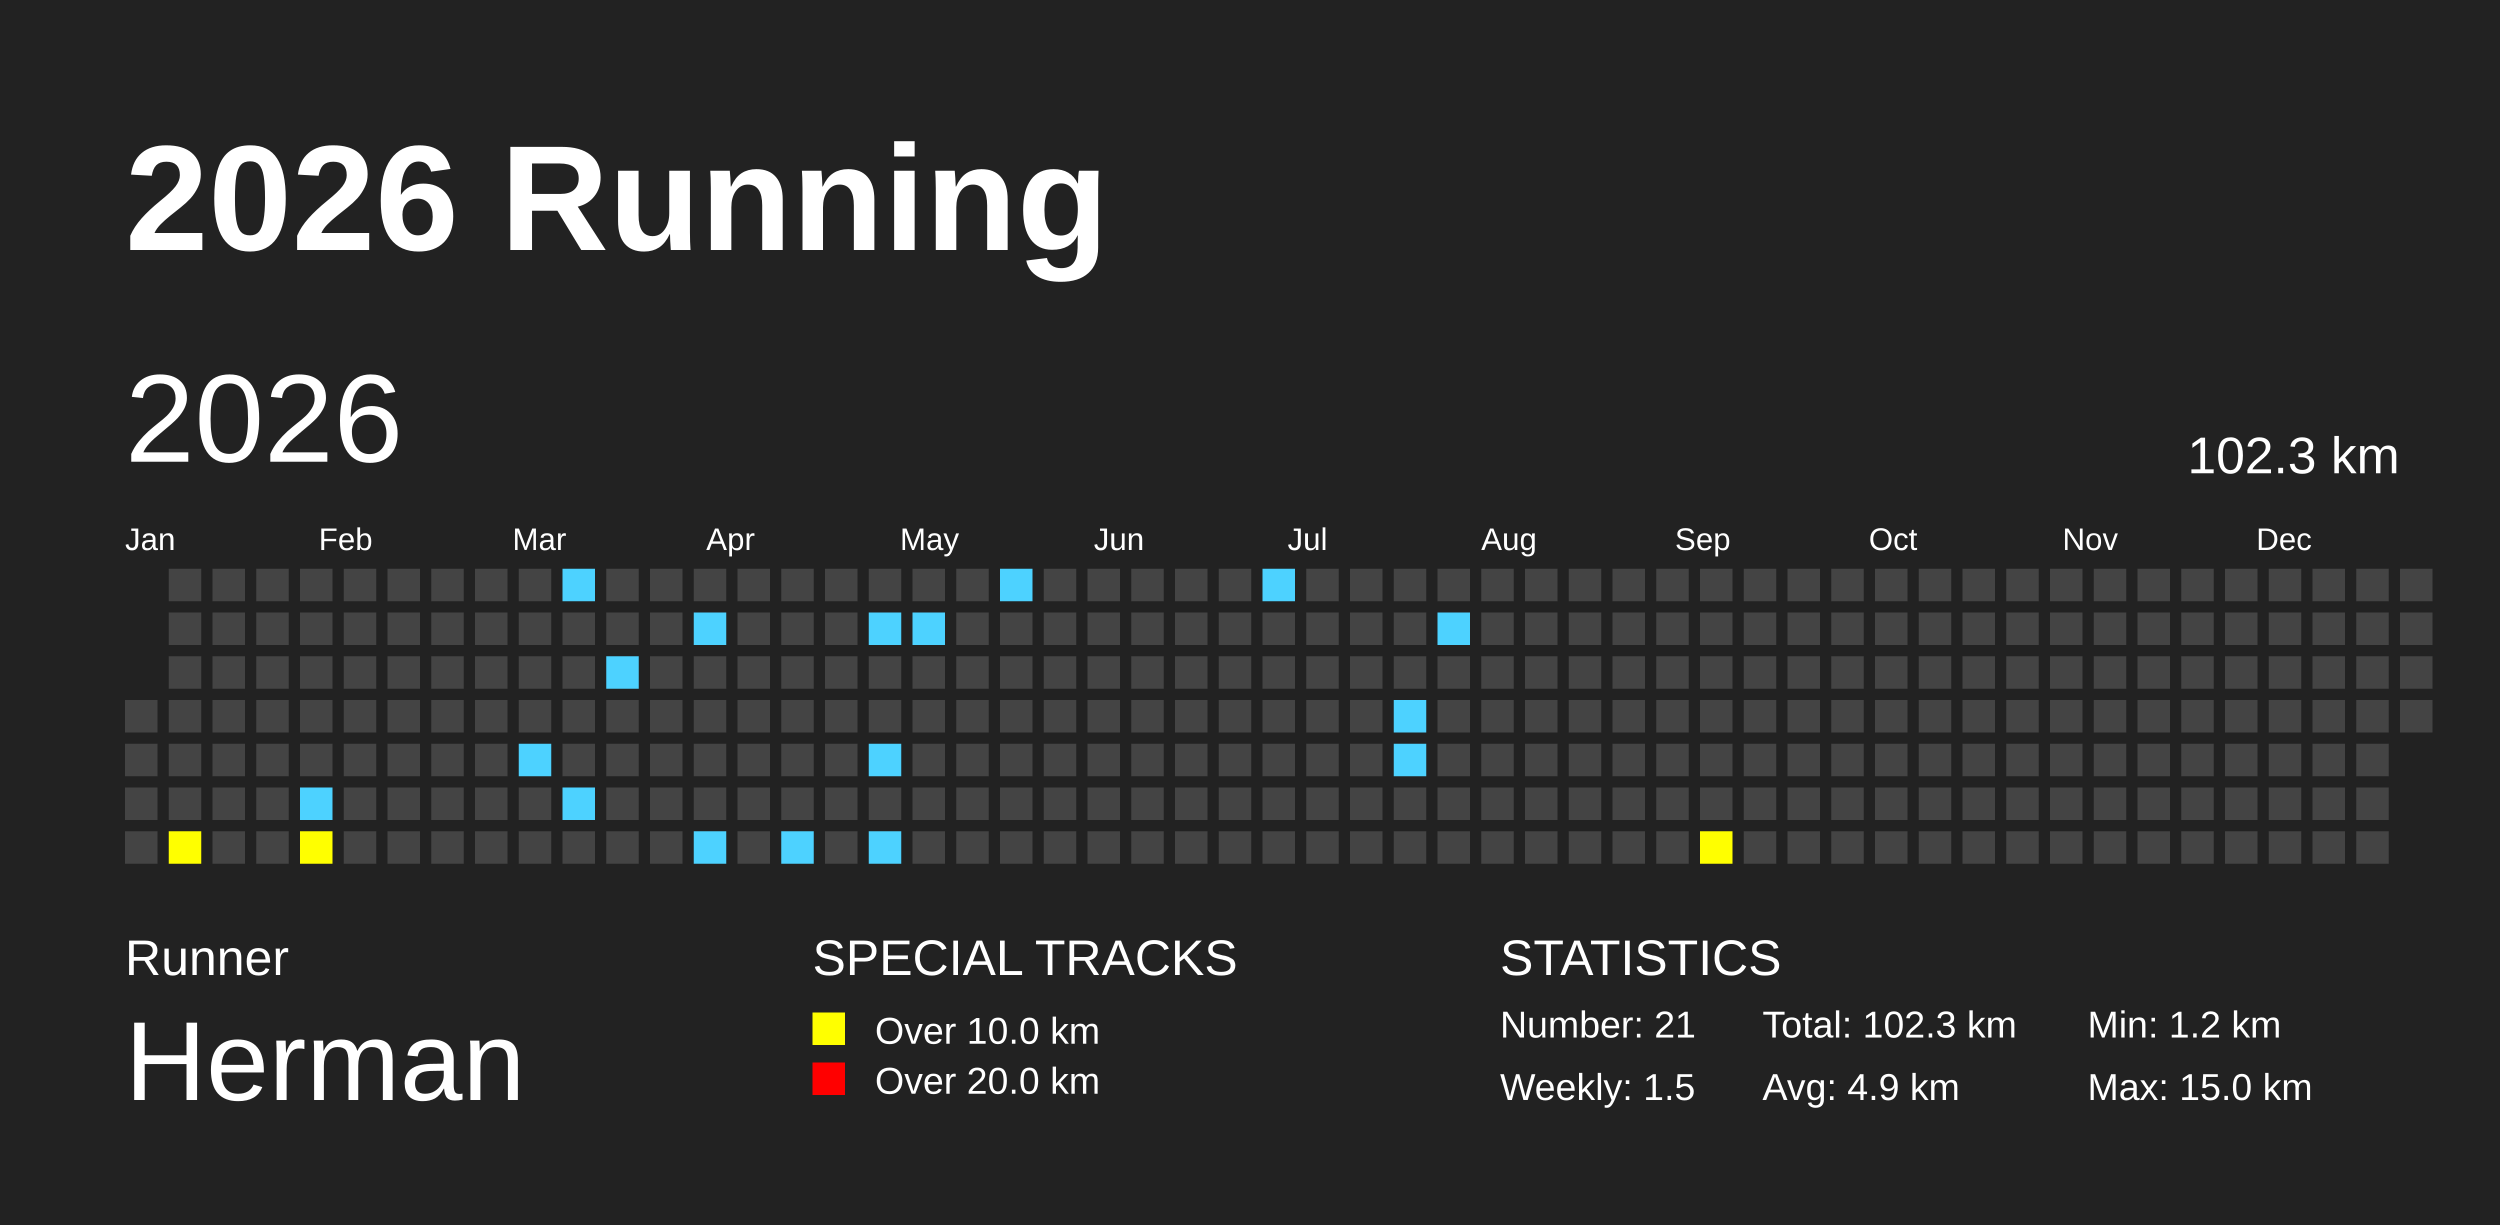
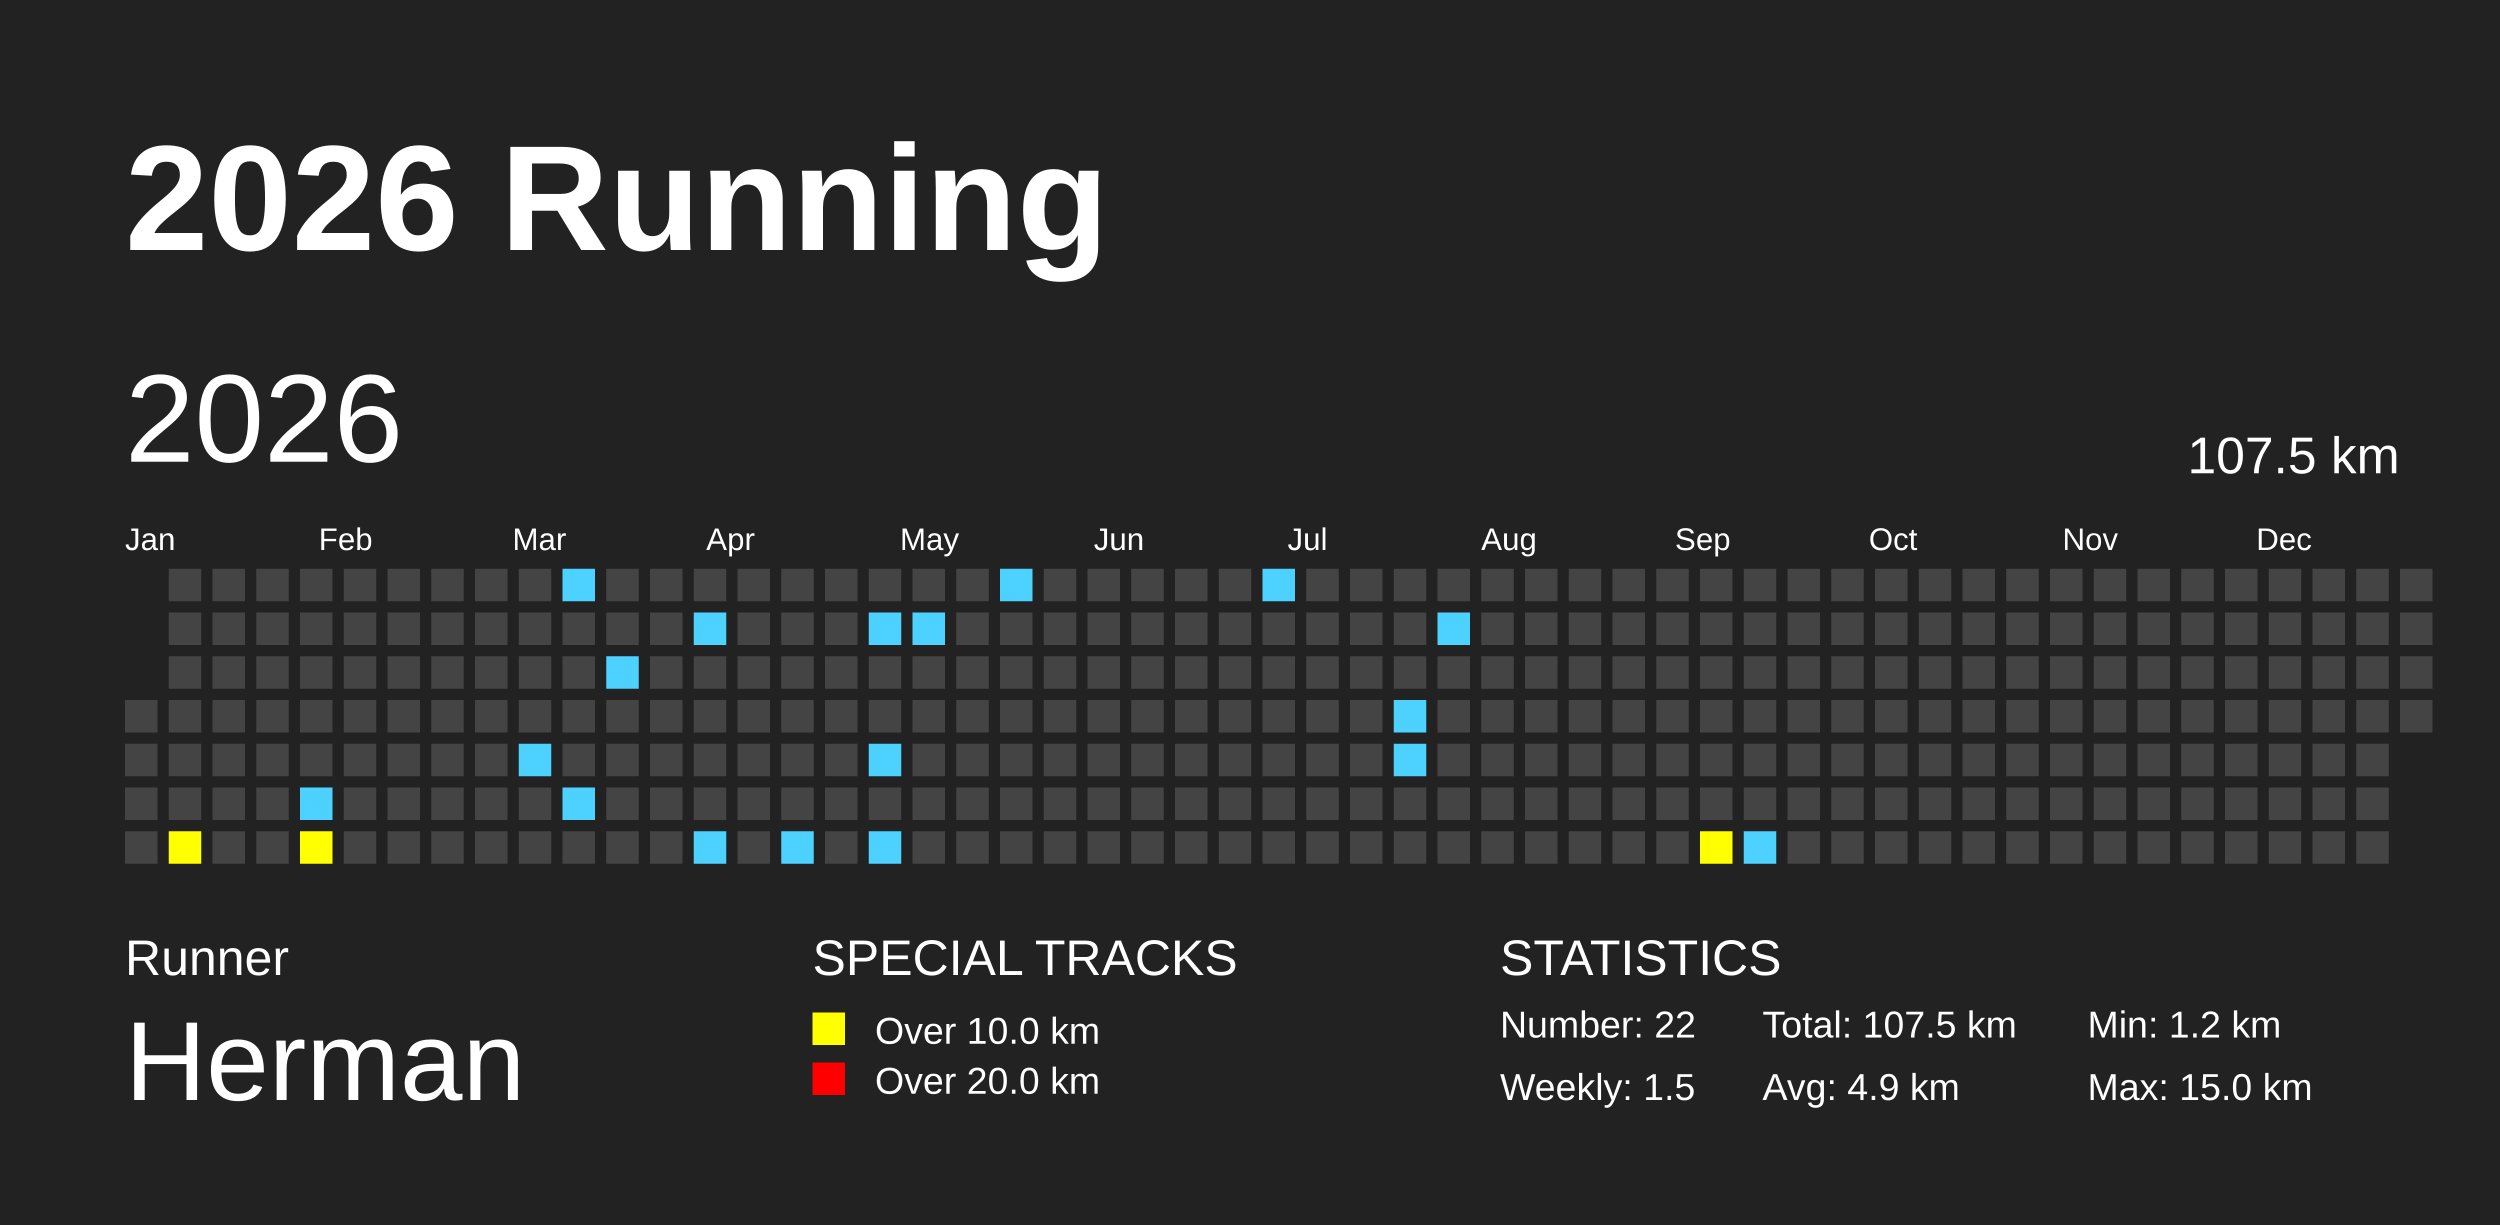
<svg xmlns="http://www.w3.org/2000/svg" baseProfile="full" height="98mm" version="1.1" viewBox="0,0,200,98" width="200mm">
  <defs />
  <rect fill="#222222" height="98" width="200" x="0" y="0" />
  <text fill="#FFFFFF" style="font-size:12px; font-family:Arial; font-weight:bold;" x="10" y="20">2026 Running</text>
  <text fill="#FFFFFF" style="font-size:4px; font-family:Arial" x="10" y="78">Runner</text>
  <text fill="#FFFFFF" style="font-size:9px; font-family:Arial" x="10" y="88">Herman</text>
  <text fill="#FFFFFF" style="font-size:4px; font-family:Arial" x="65" y="78">SPECIAL TRACKS</text>
  <rect fill="yellow" height="2.6" width="2.6" x="65" y="81" />
  <text fill="#FFFFFF" style="font-size:3px; font-family:Arial" x="70" y="83.5">Over 10.0 km</text>
  <rect fill="red" height="2.6" width="2.6" x="65" y="85" />
  <text fill="#FFFFFF" style="font-size:3px; font-family:Arial" x="70" y="87.5">Over 20.0 km</text>
  <text fill="#FFFFFF" style="font-size:4px; font-family:Arial" x="120" y="78">STATISTICS</text>
-   <text fill="#FFFFFF" style="font-size:3px; font-family:Arial" x="120" y="83">Number: 21</text>
+   <text fill="#FFFFFF" style="font-size:3px; font-family:Arial" x="120" y="83">Number: 22</text>
  <text fill="#FFFFFF" style="font-size:3px; font-family:Arial" x="120" y="88">Weekly: 1.5</text>
-   <text fill="#FFFFFF" style="font-size:3px; font-family:Arial" x="141" y="83">Total: 102.3 km</text>
+   <text fill="#FFFFFF" style="font-size:3px; font-family:Arial" x="141" y="83">Total: 107.5 km</text>
  <text fill="#FFFFFF" style="font-size:3px; font-family:Arial" x="141" y="88">Avg: 4.9 km</text>
  <text fill="#FFFFFF" style="font-size:3px; font-family:Arial" x="167" y="83">Min: 1.2 km</text>
  <text fill="#FFFFFF" style="font-size:3px; font-family:Arial" x="167" y="88">Max: 15.0 km</text>
  <text dominant-baseline="hanging" fill="#FFFFFF" style="font-size:10.0px; font-family:Arial;" x="10" y="30">2026</text>
-   <text dominant-baseline="hanging" fill="#FFFFFF" style="font-size:4.125px; font-family:Arial;" x="175" y="35">102.3 km</text>
+   <text dominant-baseline="hanging" fill="#FFFFFF" style="font-size:4.125px; font-family:Arial;" x="175" y="35">107.5 km</text>
  <text fill="#FFFFFF" style="font-size:2.5px; font-family:Arial" x="10.0" y="44">Jan</text>
  <text fill="#FFFFFF" style="font-size:2.5px; font-family:Arial" x="25.5" y="44">Feb</text>
  <text fill="#FFFFFF" style="font-size:2.5px; font-family:Arial" x="41.0" y="44">Mar</text>
  <text fill="#FFFFFF" style="font-size:2.5px; font-family:Arial" x="56.5" y="44">Apr</text>
  <text fill="#FFFFFF" style="font-size:2.5px; font-family:Arial" x="72.0" y="44">May</text>
  <text fill="#FFFFFF" style="font-size:2.5px; font-family:Arial" x="87.5" y="44">Jun</text>
  <text fill="#FFFFFF" style="font-size:2.5px; font-family:Arial" x="103.0" y="44">Jul</text>
  <text fill="#FFFFFF" style="font-size:2.5px; font-family:Arial" x="118.5" y="44">Aug</text>
  <text fill="#FFFFFF" style="font-size:2.5px; font-family:Arial" x="134.0" y="44">Sep</text>
  <text fill="#FFFFFF" style="font-size:2.5px; font-family:Arial" x="149.5" y="44">Oct</text>
  <text fill="#FFFFFF" style="font-size:2.5px; font-family:Arial" x="165.0" y="44">Nov</text>
  <text fill="#FFFFFF" style="font-size:2.5px; font-family:Arial" x="180.5" y="44">Dec</text>
  <rect fill="#444444" height="2.6" width="2.6" x="10.0" y="56.0" />
  <rect fill="#444444" height="2.6" width="2.6" x="10.0" y="59.5" />
  <rect fill="#444444" height="2.6" width="2.6" x="10.0" y="63.0" />
  <rect fill="#444444" height="2.6" width="2.6" x="10.0" y="66.5" />
  <rect fill="#444444" height="2.6" width="2.6" x="13.5" y="45.5" />
  <rect fill="#444444" height="2.6" width="2.6" x="13.5" y="49.0" />
  <rect fill="#444444" height="2.6" width="2.6" x="13.5" y="52.5" />
  <rect fill="#444444" height="2.6" width="2.6" x="13.5" y="56.0" />
  <rect fill="#444444" height="2.6" width="2.6" x="13.5" y="59.5" />
  <rect fill="#444444" height="2.6" width="2.6" x="13.5" y="63.0" />
  <rect fill="yellow" height="2.6" width="2.6" x="13.5" y="66.5" />
  <rect fill="#444444" height="2.6" width="2.6" x="17.0" y="45.5" />
  <rect fill="#444444" height="2.6" width="2.6" x="17.0" y="49.0" />
  <rect fill="#444444" height="2.6" width="2.6" x="17.0" y="52.5" />
  <rect fill="#444444" height="2.6" width="2.6" x="17.0" y="56.0" />
  <rect fill="#444444" height="2.6" width="2.6" x="17.0" y="59.5" />
  <rect fill="#444444" height="2.6" width="2.6" x="17.0" y="63.0" />
  <rect fill="#444444" height="2.6" width="2.6" x="17.0" y="66.5" />
  <rect fill="#444444" height="2.6" width="2.6" x="20.5" y="45.5" />
  <rect fill="#444444" height="2.6" width="2.6" x="20.5" y="49.0" />
  <rect fill="#444444" height="2.6" width="2.6" x="20.5" y="52.5" />
  <rect fill="#444444" height="2.6" width="2.6" x="20.5" y="56.0" />
  <rect fill="#444444" height="2.6" width="2.6" x="20.5" y="59.5" />
  <rect fill="#444444" height="2.6" width="2.6" x="20.5" y="63.0" />
  <rect fill="#444444" height="2.6" width="2.6" x="20.5" y="66.5" />
  <rect fill="#444444" height="2.6" width="2.6" x="24.0" y="45.5" />
  <rect fill="#444444" height="2.6" width="2.6" x="24.0" y="49.0" />
  <rect fill="#444444" height="2.6" width="2.6" x="24.0" y="52.5" />
  <rect fill="#444444" height="2.6" width="2.6" x="24.0" y="56.0" />
  <rect fill="#444444" height="2.6" width="2.6" x="24.0" y="59.5" />
  <rect fill="#4DD2FF" height="2.6" width="2.6" x="24.0" y="63.0" />
  <rect fill="yellow" height="2.6" width="2.6" x="24.0" y="66.5" />
  <rect fill="#444444" height="2.6" width="2.6" x="27.5" y="45.5" />
  <rect fill="#444444" height="2.6" width="2.6" x="27.5" y="49.0" />
  <rect fill="#444444" height="2.6" width="2.6" x="27.5" y="52.5" />
  <rect fill="#444444" height="2.6" width="2.6" x="27.5" y="56.0" />
  <rect fill="#444444" height="2.6" width="2.6" x="27.5" y="59.5" />
  <rect fill="#444444" height="2.6" width="2.6" x="27.5" y="63.0" />
  <rect fill="#444444" height="2.6" width="2.6" x="27.5" y="66.5" />
  <rect fill="#444444" height="2.6" width="2.6" x="31.0" y="45.5" />
  <rect fill="#444444" height="2.6" width="2.6" x="31.0" y="49.0" />
  <rect fill="#444444" height="2.6" width="2.6" x="31.0" y="52.5" />
  <rect fill="#444444" height="2.6" width="2.6" x="31.0" y="56.0" />
  <rect fill="#444444" height="2.6" width="2.6" x="31.0" y="59.5" />
  <rect fill="#444444" height="2.6" width="2.6" x="31.0" y="63.0" />
  <rect fill="#444444" height="2.6" width="2.6" x="31.0" y="66.5" />
  <rect fill="#444444" height="2.6" width="2.6" x="34.5" y="45.5" />
  <rect fill="#444444" height="2.6" width="2.6" x="34.5" y="49.0" />
  <rect fill="#444444" height="2.6" width="2.6" x="34.5" y="52.5" />
  <rect fill="#444444" height="2.6" width="2.6" x="34.5" y="56.0" />
  <rect fill="#444444" height="2.6" width="2.6" x="34.5" y="59.5" />
  <rect fill="#444444" height="2.6" width="2.6" x="34.5" y="63.0" />
  <rect fill="#444444" height="2.6" width="2.6" x="34.5" y="66.5" />
  <rect fill="#444444" height="2.6" width="2.6" x="38.0" y="45.5" />
  <rect fill="#444444" height="2.6" width="2.6" x="38.0" y="49.0" />
  <rect fill="#444444" height="2.6" width="2.6" x="38.0" y="52.5" />
  <rect fill="#444444" height="2.6" width="2.6" x="38.0" y="56.0" />
  <rect fill="#444444" height="2.6" width="2.6" x="38.0" y="59.5" />
  <rect fill="#444444" height="2.6" width="2.6" x="38.0" y="63.0" />
  <rect fill="#444444" height="2.6" width="2.6" x="38.0" y="66.5" />
  <rect fill="#444444" height="2.6" width="2.6" x="41.5" y="45.5" />
  <rect fill="#444444" height="2.6" width="2.6" x="41.5" y="49.0" />
  <rect fill="#444444" height="2.6" width="2.6" x="41.5" y="52.5" />
  <rect fill="#444444" height="2.6" width="2.6" x="41.5" y="56.0" />
  <rect fill="#4DD2FF" height="2.6" width="2.6" x="41.5" y="59.5" />
  <rect fill="#444444" height="2.6" width="2.6" x="41.5" y="63.0" />
  <rect fill="#444444" height="2.6" width="2.6" x="41.5" y="66.5" />
  <rect fill="#4DD2FF" height="2.6" width="2.6" x="45.0" y="45.5" />
  <rect fill="#444444" height="2.6" width="2.6" x="45.0" y="49.0" />
  <rect fill="#444444" height="2.6" width="2.6" x="45.0" y="52.5" />
  <rect fill="#444444" height="2.6" width="2.6" x="45.0" y="56.0" />
  <rect fill="#444444" height="2.6" width="2.6" x="45.0" y="59.5" />
  <rect fill="#4DD2FF" height="2.6" width="2.6" x="45.0" y="63.0" />
  <rect fill="#444444" height="2.6" width="2.6" x="45.0" y="66.5" />
  <rect fill="#444444" height="2.6" width="2.6" x="48.5" y="45.5" />
  <rect fill="#444444" height="2.6" width="2.6" x="48.5" y="49.0" />
  <rect fill="#4DD2FF" height="2.6" width="2.6" x="48.5" y="52.5" />
  <rect fill="#444444" height="2.6" width="2.6" x="48.5" y="56.0" />
  <rect fill="#444444" height="2.6" width="2.6" x="48.5" y="59.5" />
  <rect fill="#444444" height="2.6" width="2.6" x="48.5" y="63.0" />
  <rect fill="#444444" height="2.6" width="2.6" x="48.5" y="66.5" />
  <rect fill="#444444" height="2.6" width="2.6" x="52.0" y="45.5" />
  <rect fill="#444444" height="2.6" width="2.6" x="52.0" y="49.0" />
  <rect fill="#444444" height="2.6" width="2.6" x="52.0" y="52.5" />
  <rect fill="#444444" height="2.6" width="2.6" x="52.0" y="56.0" />
  <rect fill="#444444" height="2.6" width="2.6" x="52.0" y="59.5" />
  <rect fill="#444444" height="2.6" width="2.6" x="52.0" y="63.0" />
  <rect fill="#444444" height="2.6" width="2.6" x="52.0" y="66.5" />
  <rect fill="#444444" height="2.6" width="2.6" x="55.5" y="45.5" />
  <rect fill="#4DD2FF" height="2.6" width="2.6" x="55.5" y="49.0" />
  <rect fill="#444444" height="2.6" width="2.6" x="55.5" y="52.5" />
  <rect fill="#444444" height="2.6" width="2.6" x="55.5" y="56.0" />
  <rect fill="#444444" height="2.6" width="2.6" x="55.5" y="59.5" />
  <rect fill="#444444" height="2.6" width="2.6" x="55.5" y="63.0" />
  <rect fill="#4DD2FF" height="2.6" width="2.6" x="55.5" y="66.5" />
  <rect fill="#444444" height="2.6" width="2.6" x="59.0" y="45.5" />
  <rect fill="#444444" height="2.6" width="2.6" x="59.0" y="49.0" />
  <rect fill="#444444" height="2.6" width="2.6" x="59.0" y="52.5" />
  <rect fill="#444444" height="2.6" width="2.6" x="59.0" y="56.0" />
  <rect fill="#444444" height="2.6" width="2.6" x="59.0" y="59.5" />
  <rect fill="#444444" height="2.6" width="2.6" x="59.0" y="63.0" />
  <rect fill="#444444" height="2.6" width="2.6" x="59.0" y="66.5" />
  <rect fill="#444444" height="2.6" width="2.6" x="62.5" y="45.5" />
  <rect fill="#444444" height="2.6" width="2.6" x="62.5" y="49.0" />
  <rect fill="#444444" height="2.6" width="2.6" x="62.5" y="52.5" />
  <rect fill="#444444" height="2.6" width="2.6" x="62.5" y="56.0" />
  <rect fill="#444444" height="2.6" width="2.6" x="62.5" y="59.5" />
  <rect fill="#444444" height="2.6" width="2.6" x="62.5" y="63.0" />
  <rect fill="#4DD2FF" height="2.6" width="2.6" x="62.5" y="66.5" />
  <rect fill="#444444" height="2.6" width="2.6" x="66.0" y="45.5" />
  <rect fill="#444444" height="2.6" width="2.6" x="66.0" y="49.0" />
  <rect fill="#444444" height="2.6" width="2.6" x="66.0" y="52.5" />
  <rect fill="#444444" height="2.6" width="2.6" x="66.0" y="56.0" />
  <rect fill="#444444" height="2.6" width="2.6" x="66.0" y="59.5" />
  <rect fill="#444444" height="2.6" width="2.6" x="66.0" y="63.0" />
  <rect fill="#444444" height="2.6" width="2.6" x="66.0" y="66.5" />
  <rect fill="#444444" height="2.6" width="2.6" x="69.5" y="45.5" />
  <rect fill="#4DD2FF" height="2.6" width="2.6" x="69.5" y="49.0" />
  <rect fill="#444444" height="2.6" width="2.6" x="69.5" y="52.5" />
  <rect fill="#444444" height="2.6" width="2.6" x="69.5" y="56.0" />
  <rect fill="#4DD2FF" height="2.6" width="2.6" x="69.5" y="59.5" />
  <rect fill="#444444" height="2.6" width="2.6" x="69.5" y="63.0" />
  <rect fill="#4DD2FF" height="2.6" width="2.6" x="69.5" y="66.5" />
  <rect fill="#444444" height="2.6" width="2.6" x="73.0" y="45.5" />
  <rect fill="#4DD2FF" height="2.6" width="2.6" x="73.0" y="49.0" />
  <rect fill="#444444" height="2.6" width="2.6" x="73.0" y="52.5" />
  <rect fill="#444444" height="2.6" width="2.6" x="73.0" y="56.0" />
  <rect fill="#444444" height="2.6" width="2.6" x="73.0" y="59.5" />
  <rect fill="#444444" height="2.6" width="2.6" x="73.0" y="63.0" />
  <rect fill="#444444" height="2.6" width="2.6" x="73.0" y="66.5" />
  <rect fill="#444444" height="2.6" width="2.6" x="76.5" y="45.5" />
  <rect fill="#444444" height="2.6" width="2.6" x="76.5" y="49.0" />
  <rect fill="#444444" height="2.6" width="2.6" x="76.5" y="52.5" />
  <rect fill="#444444" height="2.6" width="2.6" x="76.5" y="56.0" />
  <rect fill="#444444" height="2.6" width="2.6" x="76.5" y="59.5" />
  <rect fill="#444444" height="2.6" width="2.6" x="76.5" y="63.0" />
  <rect fill="#444444" height="2.6" width="2.6" x="76.5" y="66.5" />
  <rect fill="#4DD2FF" height="2.6" width="2.6" x="80.0" y="45.5" />
  <rect fill="#444444" height="2.6" width="2.6" x="80.0" y="49.0" />
  <rect fill="#444444" height="2.6" width="2.6" x="80.0" y="52.5" />
  <rect fill="#444444" height="2.6" width="2.6" x="80.0" y="56.0" />
  <rect fill="#444444" height="2.6" width="2.6" x="80.0" y="59.5" />
  <rect fill="#444444" height="2.6" width="2.6" x="80.0" y="63.0" />
  <rect fill="#444444" height="2.6" width="2.6" x="80.0" y="66.5" />
  <rect fill="#444444" height="2.6" width="2.6" x="83.5" y="45.5" />
  <rect fill="#444444" height="2.6" width="2.6" x="83.5" y="49.0" />
  <rect fill="#444444" height="2.6" width="2.6" x="83.5" y="52.5" />
  <rect fill="#444444" height="2.6" width="2.6" x="83.5" y="56.0" />
  <rect fill="#444444" height="2.6" width="2.6" x="83.5" y="59.5" />
  <rect fill="#444444" height="2.6" width="2.6" x="83.5" y="63.0" />
  <rect fill="#444444" height="2.6" width="2.6" x="83.5" y="66.5" />
  <rect fill="#444444" height="2.6" width="2.6" x="87.0" y="45.5" />
  <rect fill="#444444" height="2.6" width="2.6" x="87.0" y="49.0" />
  <rect fill="#444444" height="2.6" width="2.6" x="87.0" y="52.5" />
  <rect fill="#444444" height="2.6" width="2.6" x="87.0" y="56.0" />
  <rect fill="#444444" height="2.6" width="2.6" x="87.0" y="59.5" />
  <rect fill="#444444" height="2.6" width="2.6" x="87.0" y="63.0" />
  <rect fill="#444444" height="2.6" width="2.6" x="87.0" y="66.5" />
  <rect fill="#444444" height="2.6" width="2.6" x="90.5" y="45.5" />
  <rect fill="#444444" height="2.6" width="2.6" x="90.5" y="49.0" />
  <rect fill="#444444" height="2.6" width="2.6" x="90.5" y="52.5" />
  <rect fill="#444444" height="2.6" width="2.6" x="90.5" y="56.0" />
  <rect fill="#444444" height="2.6" width="2.6" x="90.5" y="59.5" />
  <rect fill="#444444" height="2.6" width="2.6" x="90.5" y="63.0" />
  <rect fill="#444444" height="2.6" width="2.6" x="90.5" y="66.5" />
  <rect fill="#444444" height="2.6" width="2.6" x="94.0" y="45.5" />
  <rect fill="#444444" height="2.6" width="2.6" x="94.0" y="49.0" />
  <rect fill="#444444" height="2.6" width="2.6" x="94.0" y="52.5" />
  <rect fill="#444444" height="2.6" width="2.6" x="94.0" y="56.0" />
  <rect fill="#444444" height="2.6" width="2.6" x="94.0" y="59.5" />
  <rect fill="#444444" height="2.6" width="2.6" x="94.0" y="63.0" />
  <rect fill="#444444" height="2.6" width="2.6" x="94.0" y="66.5" />
  <rect fill="#444444" height="2.6" width="2.6" x="97.5" y="45.5" />
  <rect fill="#444444" height="2.6" width="2.6" x="97.5" y="49.0" />
  <rect fill="#444444" height="2.6" width="2.6" x="97.5" y="52.5" />
  <rect fill="#444444" height="2.6" width="2.6" x="97.5" y="56.0" />
  <rect fill="#444444" height="2.6" width="2.6" x="97.5" y="59.5" />
  <rect fill="#444444" height="2.6" width="2.6" x="97.5" y="63.0" />
  <rect fill="#444444" height="2.6" width="2.6" x="97.5" y="66.5" />
  <rect fill="#4DD2FF" height="2.6" width="2.6" x="101.0" y="45.5" />
  <rect fill="#444444" height="2.6" width="2.6" x="101.0" y="49.0" />
  <rect fill="#444444" height="2.6" width="2.6" x="101.0" y="52.5" />
  <rect fill="#444444" height="2.6" width="2.6" x="101.0" y="56.0" />
  <rect fill="#444444" height="2.6" width="2.6" x="101.0" y="59.5" />
  <rect fill="#444444" height="2.6" width="2.6" x="101.0" y="63.0" />
  <rect fill="#444444" height="2.6" width="2.6" x="101.0" y="66.5" />
  <rect fill="#444444" height="2.6" width="2.6" x="104.5" y="45.5" />
  <rect fill="#444444" height="2.6" width="2.6" x="104.5" y="49.0" />
  <rect fill="#444444" height="2.6" width="2.6" x="104.5" y="52.5" />
  <rect fill="#444444" height="2.6" width="2.6" x="104.5" y="56.0" />
  <rect fill="#444444" height="2.6" width="2.6" x="104.5" y="59.5" />
  <rect fill="#444444" height="2.6" width="2.6" x="104.5" y="63.0" />
  <rect fill="#444444" height="2.6" width="2.6" x="104.5" y="66.5" />
  <rect fill="#444444" height="2.6" width="2.6" x="108.0" y="45.5" />
  <rect fill="#444444" height="2.6" width="2.6" x="108.0" y="49.0" />
  <rect fill="#444444" height="2.6" width="2.6" x="108.0" y="52.5" />
  <rect fill="#444444" height="2.6" width="2.6" x="108.0" y="56.0" />
  <rect fill="#444444" height="2.6" width="2.6" x="108.0" y="59.5" />
  <rect fill="#444444" height="2.6" width="2.6" x="108.0" y="63.0" />
  <rect fill="#444444" height="2.6" width="2.6" x="108.0" y="66.5" />
  <rect fill="#444444" height="2.6" width="2.6" x="111.5" y="45.5" />
  <rect fill="#444444" height="2.6" width="2.6" x="111.5" y="49.0" />
  <rect fill="#444444" height="2.6" width="2.6" x="111.5" y="52.5" />
  <rect fill="#4DD2FF" height="2.6" width="2.6" x="111.5" y="56.0" />
  <rect fill="#4DD2FF" height="2.6" width="2.6" x="111.5" y="59.5" />
  <rect fill="#444444" height="2.6" width="2.6" x="111.5" y="63.0" />
  <rect fill="#444444" height="2.6" width="2.6" x="111.5" y="66.5" />
  <rect fill="#444444" height="2.6" width="2.6" x="115.0" y="45.5" />
  <rect fill="#4DD2FF" height="2.6" width="2.6" x="115.0" y="49.0" />
  <rect fill="#444444" height="2.6" width="2.6" x="115.0" y="52.5" />
  <rect fill="#444444" height="2.6" width="2.6" x="115.0" y="56.0" />
  <rect fill="#444444" height="2.6" width="2.6" x="115.0" y="59.5" />
  <rect fill="#444444" height="2.6" width="2.6" x="115.0" y="63.0" />
  <rect fill="#444444" height="2.6" width="2.6" x="115.0" y="66.5" />
  <rect fill="#444444" height="2.6" width="2.6" x="118.5" y="45.5" />
  <rect fill="#444444" height="2.6" width="2.6" x="118.5" y="49.0" />
  <rect fill="#444444" height="2.6" width="2.6" x="118.5" y="52.5" />
  <rect fill="#444444" height="2.6" width="2.6" x="118.5" y="56.0" />
  <rect fill="#444444" height="2.6" width="2.6" x="118.5" y="59.5" />
  <rect fill="#444444" height="2.6" width="2.6" x="118.5" y="63.0" />
  <rect fill="#444444" height="2.6" width="2.6" x="118.5" y="66.5" />
  <rect fill="#444444" height="2.6" width="2.6" x="122.0" y="45.5" />
  <rect fill="#444444" height="2.6" width="2.6" x="122.0" y="49.0" />
  <rect fill="#444444" height="2.6" width="2.6" x="122.0" y="52.5" />
  <rect fill="#444444" height="2.6" width="2.6" x="122.0" y="56.0" />
  <rect fill="#444444" height="2.6" width="2.6" x="122.0" y="59.5" />
  <rect fill="#444444" height="2.6" width="2.6" x="122.0" y="63.0" />
  <rect fill="#444444" height="2.6" width="2.6" x="122.0" y="66.5" />
  <rect fill="#444444" height="2.6" width="2.6" x="125.5" y="45.5" />
  <rect fill="#444444" height="2.6" width="2.6" x="125.5" y="49.0" />
  <rect fill="#444444" height="2.6" width="2.6" x="125.5" y="52.5" />
  <rect fill="#444444" height="2.6" width="2.6" x="125.5" y="56.0" />
  <rect fill="#444444" height="2.6" width="2.6" x="125.5" y="59.5" />
  <rect fill="#444444" height="2.6" width="2.6" x="125.5" y="63.0" />
  <rect fill="#444444" height="2.6" width="2.6" x="125.5" y="66.5" />
  <rect fill="#444444" height="2.6" width="2.6" x="129.0" y="45.5" />
  <rect fill="#444444" height="2.6" width="2.6" x="129.0" y="49.0" />
  <rect fill="#444444" height="2.6" width="2.6" x="129.0" y="52.5" />
  <rect fill="#444444" height="2.6" width="2.6" x="129.0" y="56.0" />
  <rect fill="#444444" height="2.6" width="2.6" x="129.0" y="59.5" />
  <rect fill="#444444" height="2.6" width="2.6" x="129.0" y="63.0" />
  <rect fill="#444444" height="2.6" width="2.6" x="129.0" y="66.5" />
  <rect fill="#444444" height="2.6" width="2.6" x="132.5" y="45.5" />
  <rect fill="#444444" height="2.6" width="2.6" x="132.5" y="49.0" />
  <rect fill="#444444" height="2.6" width="2.6" x="132.5" y="52.5" />
  <rect fill="#444444" height="2.6" width="2.6" x="132.5" y="56.0" />
  <rect fill="#444444" height="2.6" width="2.6" x="132.5" y="59.5" />
  <rect fill="#444444" height="2.6" width="2.6" x="132.5" y="63.0" />
  <rect fill="#444444" height="2.6" width="2.6" x="132.5" y="66.5" />
  <rect fill="#444444" height="2.6" width="2.6" x="136.0" y="45.5" />
  <rect fill="#444444" height="2.6" width="2.6" x="136.0" y="49.0" />
  <rect fill="#444444" height="2.6" width="2.6" x="136.0" y="52.5" />
  <rect fill="#444444" height="2.6" width="2.6" x="136.0" y="56.0" />
  <rect fill="#444444" height="2.6" width="2.6" x="136.0" y="59.5" />
  <rect fill="#444444" height="2.6" width="2.6" x="136.0" y="63.0" />
  <rect fill="yellow" height="2.6" width="2.6" x="136.0" y="66.5" />
  <rect fill="#444444" height="2.6" width="2.6" x="139.5" y="45.5" />
  <rect fill="#444444" height="2.6" width="2.6" x="139.5" y="49.0" />
  <rect fill="#444444" height="2.6" width="2.6" x="139.5" y="52.5" />
  <rect fill="#444444" height="2.6" width="2.6" x="139.5" y="56.0" />
  <rect fill="#444444" height="2.6" width="2.6" x="139.5" y="59.5" />
  <rect fill="#444444" height="2.6" width="2.6" x="139.5" y="63.0" />
-   <rect fill="#444444" height="2.6" width="2.6" x="139.5" y="66.5" />
+   <rect fill="#4DD2FF" height="2.6" width="2.6" x="139.5" y="66.5" />
  <rect fill="#444444" height="2.6" width="2.6" x="143.0" y="45.5" />
  <rect fill="#444444" height="2.6" width="2.6" x="143.0" y="49.0" />
  <rect fill="#444444" height="2.6" width="2.6" x="143.0" y="52.5" />
  <rect fill="#444444" height="2.6" width="2.6" x="143.0" y="56.0" />
  <rect fill="#444444" height="2.6" width="2.6" x="143.0" y="59.5" />
  <rect fill="#444444" height="2.6" width="2.6" x="143.0" y="63.0" />
  <rect fill="#444444" height="2.6" width="2.6" x="143.0" y="66.5" />
  <rect fill="#444444" height="2.6" width="2.6" x="146.5" y="45.5" />
  <rect fill="#444444" height="2.6" width="2.6" x="146.5" y="49.0" />
  <rect fill="#444444" height="2.6" width="2.6" x="146.5" y="52.5" />
  <rect fill="#444444" height="2.6" width="2.6" x="146.5" y="56.0" />
  <rect fill="#444444" height="2.6" width="2.6" x="146.5" y="59.5" />
  <rect fill="#444444" height="2.6" width="2.6" x="146.5" y="63.0" />
  <rect fill="#444444" height="2.6" width="2.6" x="146.5" y="66.5" />
  <rect fill="#444444" height="2.6" width="2.6" x="150.0" y="45.5" />
  <rect fill="#444444" height="2.6" width="2.6" x="150.0" y="49.0" />
  <rect fill="#444444" height="2.6" width="2.6" x="150.0" y="52.5" />
  <rect fill="#444444" height="2.6" width="2.6" x="150.0" y="56.0" />
  <rect fill="#444444" height="2.6" width="2.6" x="150.0" y="59.5" />
  <rect fill="#444444" height="2.6" width="2.6" x="150.0" y="63.0" />
  <rect fill="#444444" height="2.6" width="2.6" x="150.0" y="66.5" />
  <rect fill="#444444" height="2.6" width="2.6" x="153.5" y="45.5" />
  <rect fill="#444444" height="2.6" width="2.6" x="153.5" y="49.0" />
  <rect fill="#444444" height="2.6" width="2.6" x="153.5" y="52.5" />
  <rect fill="#444444" height="2.6" width="2.6" x="153.5" y="56.0" />
  <rect fill="#444444" height="2.6" width="2.6" x="153.5" y="59.5" />
  <rect fill="#444444" height="2.6" width="2.6" x="153.5" y="63.0" />
  <rect fill="#444444" height="2.6" width="2.6" x="153.5" y="66.5" />
  <rect fill="#444444" height="2.6" width="2.6" x="157.0" y="45.5" />
  <rect fill="#444444" height="2.6" width="2.6" x="157.0" y="49.0" />
  <rect fill="#444444" height="2.6" width="2.6" x="157.0" y="52.5" />
  <rect fill="#444444" height="2.6" width="2.6" x="157.0" y="56.0" />
  <rect fill="#444444" height="2.6" width="2.6" x="157.0" y="59.5" />
  <rect fill="#444444" height="2.6" width="2.6" x="157.0" y="63.0" />
  <rect fill="#444444" height="2.6" width="2.6" x="157.0" y="66.5" />
  <rect fill="#444444" height="2.6" width="2.6" x="160.5" y="45.5" />
  <rect fill="#444444" height="2.6" width="2.6" x="160.5" y="49.0" />
  <rect fill="#444444" height="2.6" width="2.6" x="160.5" y="52.5" />
  <rect fill="#444444" height="2.6" width="2.6" x="160.5" y="56.0" />
  <rect fill="#444444" height="2.6" width="2.6" x="160.5" y="59.5" />
  <rect fill="#444444" height="2.6" width="2.6" x="160.5" y="63.0" />
  <rect fill="#444444" height="2.6" width="2.6" x="160.5" y="66.5" />
  <rect fill="#444444" height="2.6" width="2.6" x="164.0" y="45.5" />
  <rect fill="#444444" height="2.6" width="2.6" x="164.0" y="49.0" />
  <rect fill="#444444" height="2.6" width="2.6" x="164.0" y="52.5" />
  <rect fill="#444444" height="2.6" width="2.6" x="164.0" y="56.0" />
  <rect fill="#444444" height="2.6" width="2.6" x="164.0" y="59.5" />
  <rect fill="#444444" height="2.6" width="2.6" x="164.0" y="63.0" />
  <rect fill="#444444" height="2.6" width="2.6" x="164.0" y="66.5" />
  <rect fill="#444444" height="2.6" width="2.6" x="167.5" y="45.5" />
  <rect fill="#444444" height="2.6" width="2.6" x="167.5" y="49.0" />
  <rect fill="#444444" height="2.6" width="2.6" x="167.5" y="52.5" />
  <rect fill="#444444" height="2.6" width="2.6" x="167.5" y="56.0" />
  <rect fill="#444444" height="2.6" width="2.6" x="167.5" y="59.5" />
  <rect fill="#444444" height="2.6" width="2.6" x="167.5" y="63.0" />
  <rect fill="#444444" height="2.6" width="2.6" x="167.5" y="66.5" />
  <rect fill="#444444" height="2.6" width="2.6" x="171.0" y="45.5" />
  <rect fill="#444444" height="2.6" width="2.6" x="171.0" y="49.0" />
  <rect fill="#444444" height="2.6" width="2.6" x="171.0" y="52.5" />
  <rect fill="#444444" height="2.6" width="2.6" x="171.0" y="56.0" />
  <rect fill="#444444" height="2.6" width="2.6" x="171.0" y="59.5" />
  <rect fill="#444444" height="2.6" width="2.6" x="171.0" y="63.0" />
  <rect fill="#444444" height="2.6" width="2.6" x="171.0" y="66.5" />
  <rect fill="#444444" height="2.6" width="2.6" x="174.5" y="45.5" />
  <rect fill="#444444" height="2.6" width="2.6" x="174.5" y="49.0" />
  <rect fill="#444444" height="2.6" width="2.6" x="174.5" y="52.5" />
  <rect fill="#444444" height="2.6" width="2.6" x="174.5" y="56.0" />
  <rect fill="#444444" height="2.6" width="2.6" x="174.5" y="59.5" />
  <rect fill="#444444" height="2.6" width="2.6" x="174.5" y="63.0" />
  <rect fill="#444444" height="2.6" width="2.6" x="174.5" y="66.5" />
  <rect fill="#444444" height="2.6" width="2.6" x="178.0" y="45.5" />
  <rect fill="#444444" height="2.6" width="2.6" x="178.0" y="49.0" />
  <rect fill="#444444" height="2.6" width="2.6" x="178.0" y="52.5" />
  <rect fill="#444444" height="2.6" width="2.6" x="178.0" y="56.0" />
  <rect fill="#444444" height="2.6" width="2.6" x="178.0" y="59.5" />
  <rect fill="#444444" height="2.6" width="2.6" x="178.0" y="63.0" />
  <rect fill="#444444" height="2.6" width="2.6" x="178.0" y="66.5" />
  <rect fill="#444444" height="2.6" width="2.6" x="181.5" y="45.5" />
  <rect fill="#444444" height="2.6" width="2.6" x="181.5" y="49.0" />
  <rect fill="#444444" height="2.6" width="2.6" x="181.5" y="52.5" />
  <rect fill="#444444" height="2.6" width="2.6" x="181.5" y="56.0" />
  <rect fill="#444444" height="2.6" width="2.6" x="181.5" y="59.5" />
  <rect fill="#444444" height="2.6" width="2.6" x="181.5" y="63.0" />
  <rect fill="#444444" height="2.6" width="2.6" x="181.5" y="66.5" />
  <rect fill="#444444" height="2.6" width="2.6" x="185.0" y="45.5" />
  <rect fill="#444444" height="2.6" width="2.6" x="185.0" y="49.0" />
  <rect fill="#444444" height="2.6" width="2.6" x="185.0" y="52.5" />
  <rect fill="#444444" height="2.6" width="2.6" x="185.0" y="56.0" />
  <rect fill="#444444" height="2.6" width="2.6" x="185.0" y="59.5" />
  <rect fill="#444444" height="2.6" width="2.6" x="185.0" y="63.0" />
  <rect fill="#444444" height="2.6" width="2.6" x="185.0" y="66.5" />
  <rect fill="#444444" height="2.6" width="2.6" x="188.5" y="45.5" />
  <rect fill="#444444" height="2.6" width="2.6" x="188.5" y="49.0" />
  <rect fill="#444444" height="2.6" width="2.6" x="188.5" y="52.5" />
  <rect fill="#444444" height="2.6" width="2.6" x="188.5" y="56.0" />
  <rect fill="#444444" height="2.6" width="2.6" x="188.5" y="59.5" />
  <rect fill="#444444" height="2.6" width="2.6" x="188.5" y="63.0" />
  <rect fill="#444444" height="2.6" width="2.6" x="188.5" y="66.5" />
  <rect fill="#444444" height="2.6" width="2.6" x="192.0" y="45.5" />
  <rect fill="#444444" height="2.6" width="2.6" x="192.0" y="49.0" />
  <rect fill="#444444" height="2.6" width="2.6" x="192.0" y="52.5" />
  <rect fill="#444444" height="2.6" width="2.6" x="192.0" y="56.0" />
</svg>
